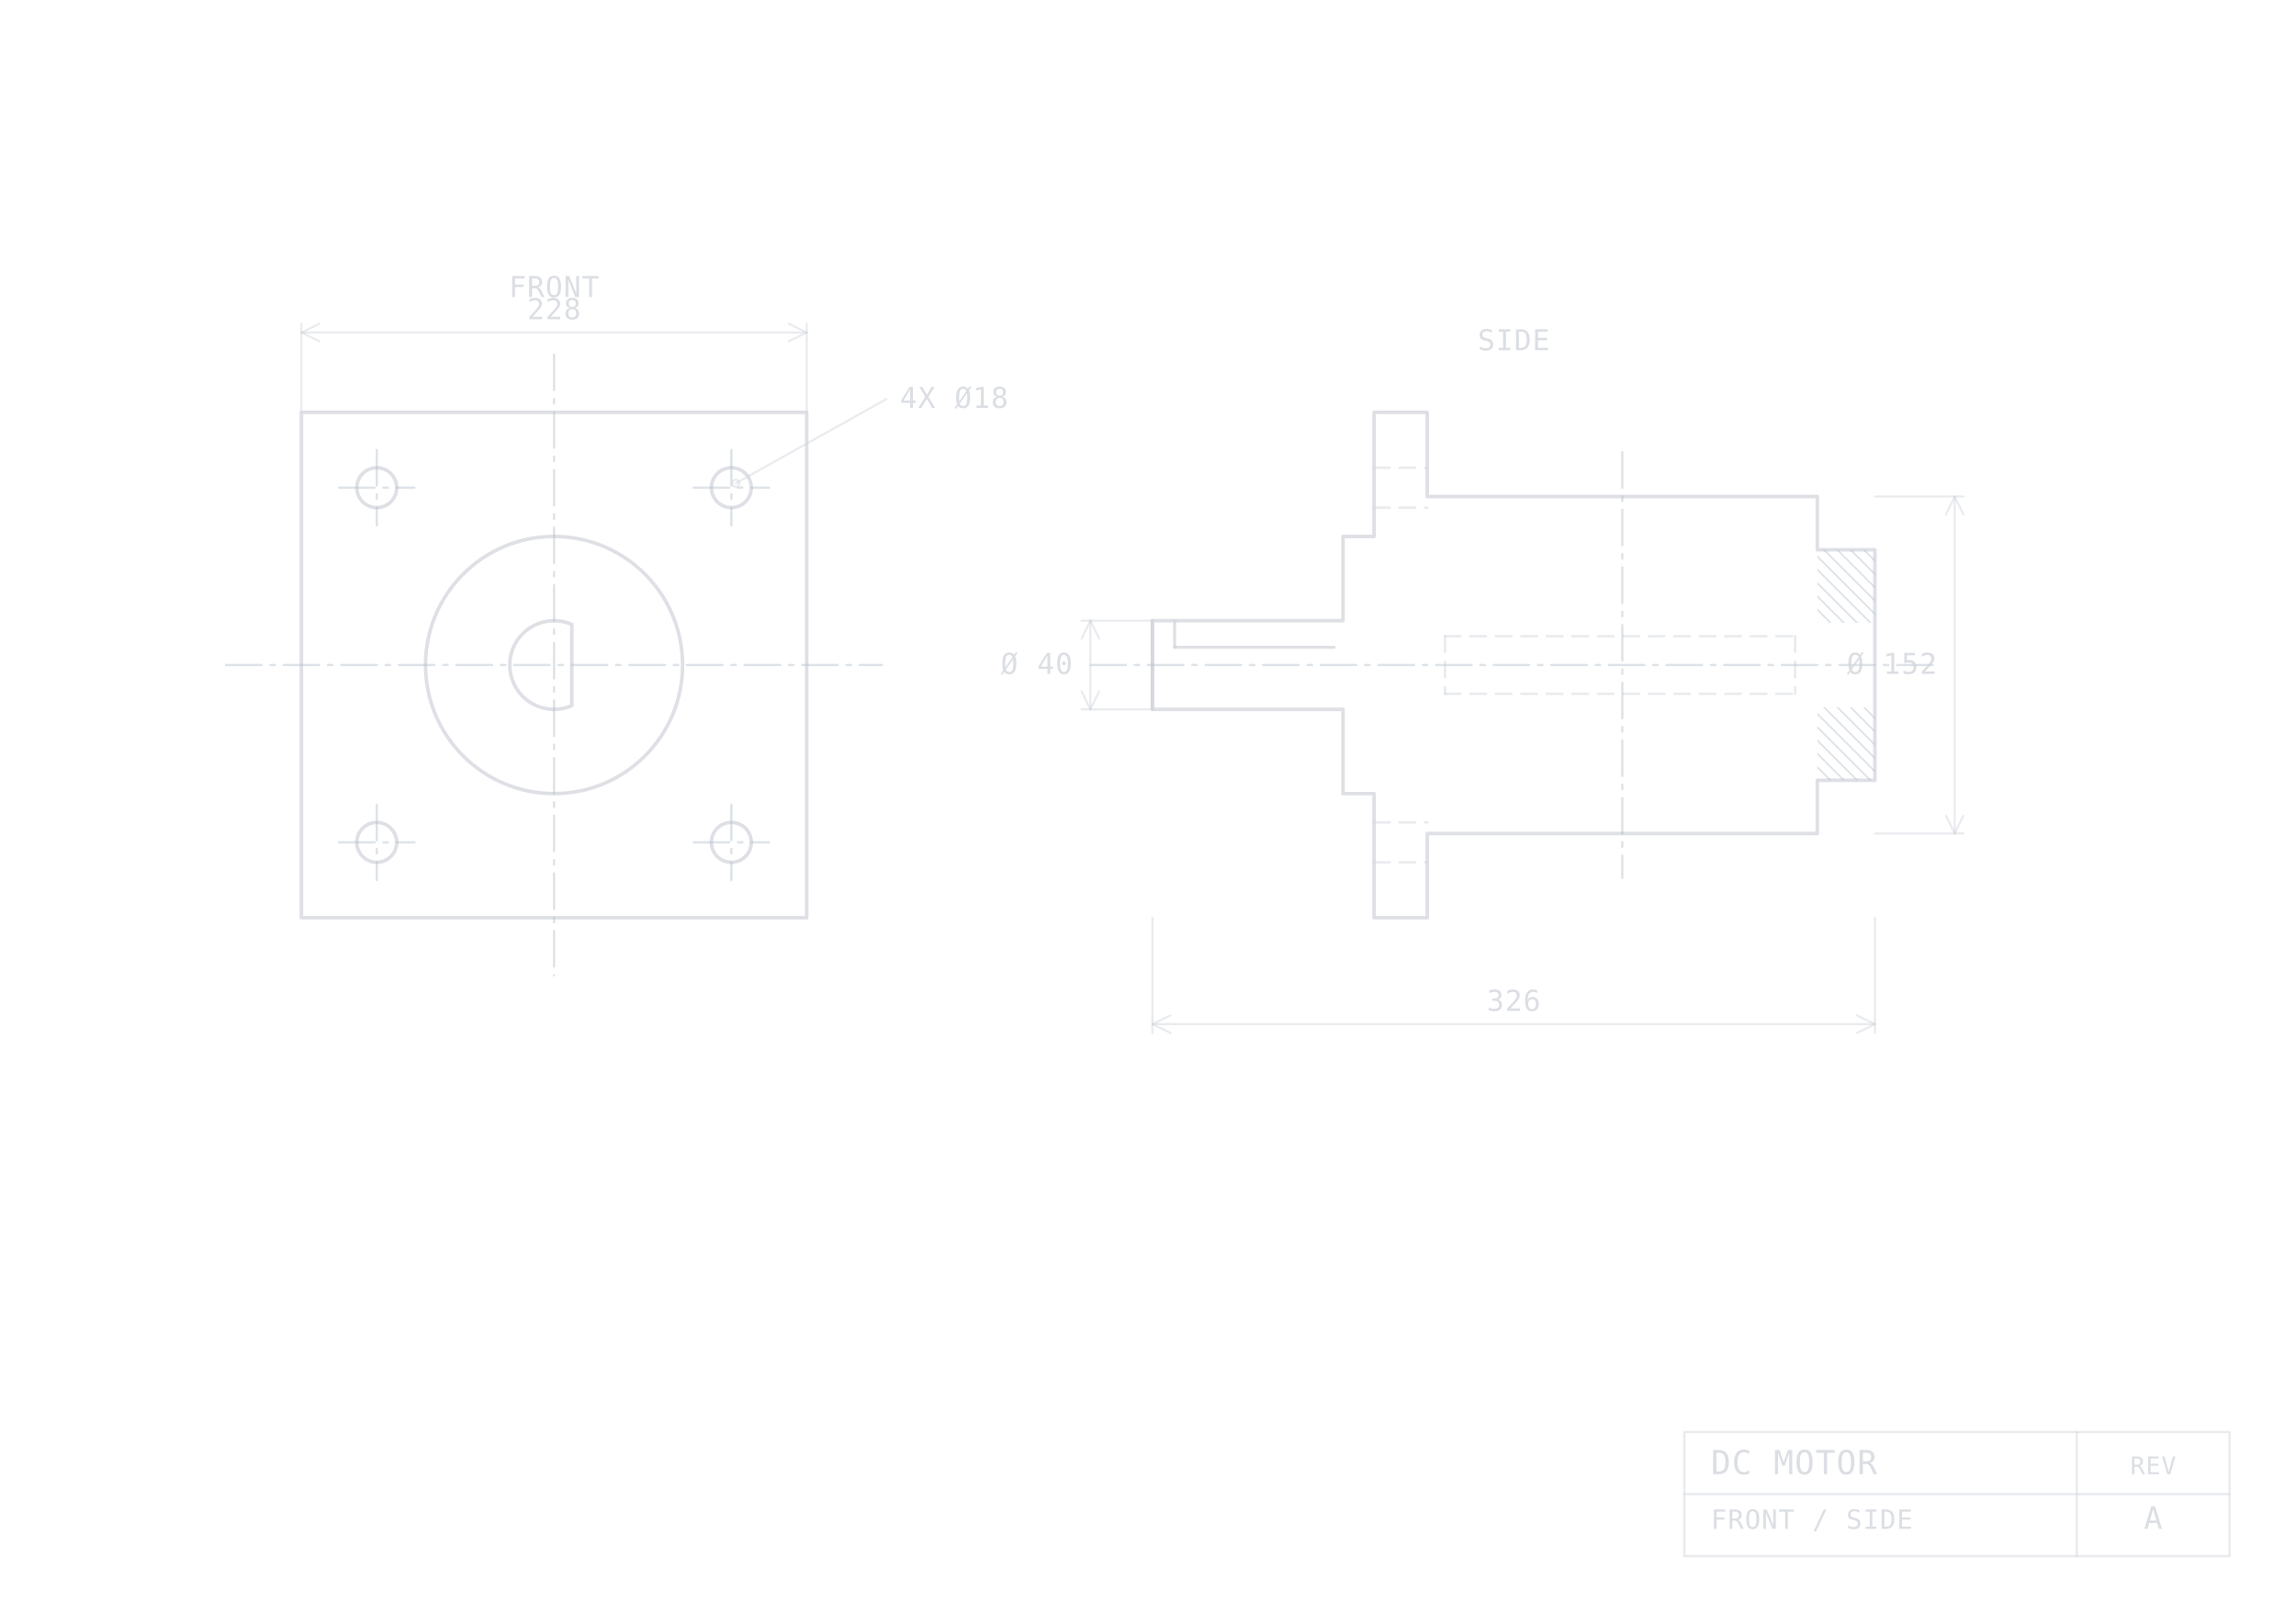
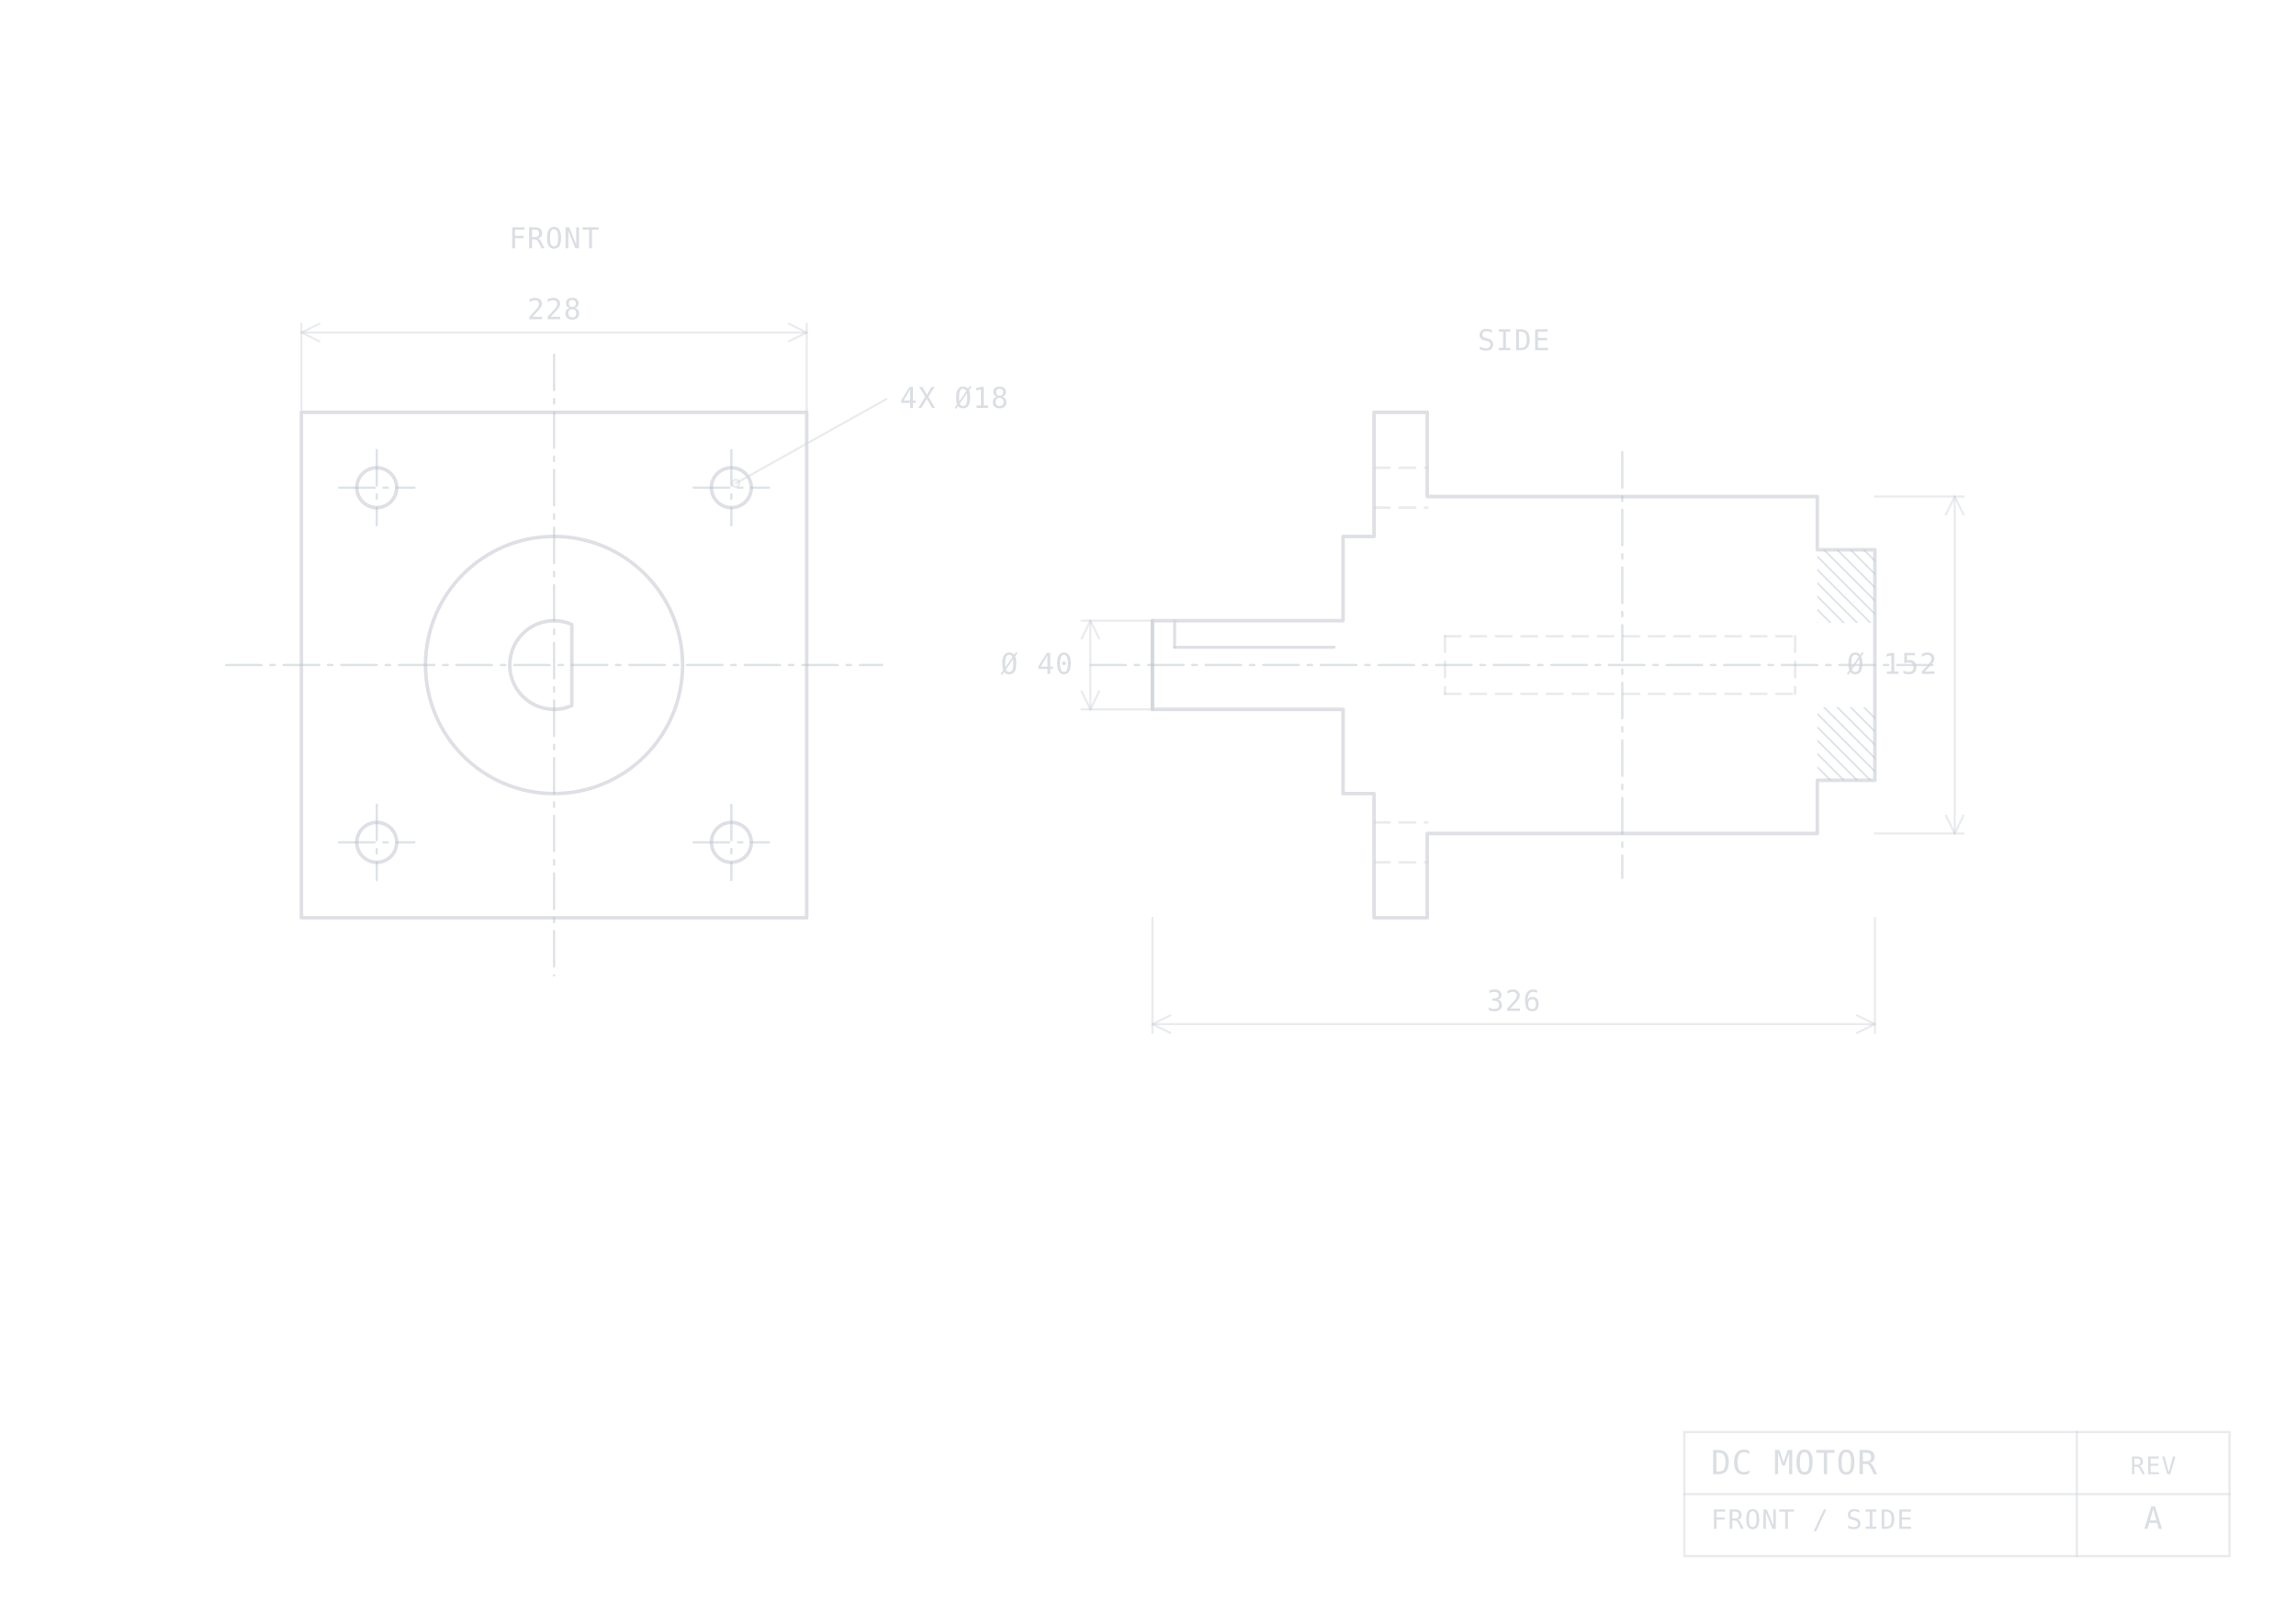
<svg xmlns="http://www.w3.org/2000/svg" viewBox="0 0 1036 723" fill="none" stroke-linecap="round" stroke-linejoin="round" aria-hidden="true">
  <rect x="136" y="186" width="228" height="228" stroke="rgba(209, 213, 219, 0.72)" stroke-width="1.6" vector-effect="non-scaling-stroke" />
  <circle cx="170" cy="220" r="9" stroke="rgba(209, 213, 219, 0.72)" stroke-width="1.6" vector-effect="non-scaling-stroke" />
  <line x1="153" y1="220" x2="187" y2="220" stroke="rgba(176, 188, 200, 0.42)" stroke-width="1.05" vector-effect="non-scaling-stroke" stroke-dasharray="16 4 2 4" />
  <line x1="170" y1="203" x2="170" y2="237" stroke="rgba(176, 188, 200, 0.42)" stroke-width="1.05" vector-effect="non-scaling-stroke" stroke-dasharray="16 4 2 4" />
  <circle cx="330" cy="220" r="9" stroke="rgba(209, 213, 219, 0.72)" stroke-width="1.6" vector-effect="non-scaling-stroke" />
  <line x1="313" y1="220" x2="347" y2="220" stroke="rgba(176, 188, 200, 0.42)" stroke-width="1.05" vector-effect="non-scaling-stroke" stroke-dasharray="16 4 2 4" />
  <line x1="330" y1="203" x2="330" y2="237" stroke="rgba(176, 188, 200, 0.42)" stroke-width="1.05" vector-effect="non-scaling-stroke" stroke-dasharray="16 4 2 4" />
  <circle cx="170" cy="380" r="9" stroke="rgba(209, 213, 219, 0.72)" stroke-width="1.6" vector-effect="non-scaling-stroke" />
  <line x1="153" y1="380" x2="187" y2="380" stroke="rgba(176, 188, 200, 0.42)" stroke-width="1.05" vector-effect="non-scaling-stroke" stroke-dasharray="16 4 2 4" />
  <line x1="170" y1="363" x2="170" y2="397" stroke="rgba(176, 188, 200, 0.42)" stroke-width="1.05" vector-effect="non-scaling-stroke" stroke-dasharray="16 4 2 4" />
  <circle cx="330" cy="380" r="9" stroke="rgba(209, 213, 219, 0.72)" stroke-width="1.6" vector-effect="non-scaling-stroke" />
  <line x1="313" y1="380" x2="347" y2="380" stroke="rgba(176, 188, 200, 0.42)" stroke-width="1.05" vector-effect="non-scaling-stroke" stroke-dasharray="16 4 2 4" />
  <line x1="330" y1="363" x2="330" y2="397" stroke="rgba(176, 188, 200, 0.42)" stroke-width="1.05" vector-effect="non-scaling-stroke" stroke-dasharray="16 4 2 4" />
  <circle cx="250" cy="300" r="58" stroke="rgba(209, 213, 219, 0.72)" stroke-width="1.6" vector-effect="non-scaling-stroke" />
  <path d="M 258 318.33 L 255.94 319.1 L 253.8 319.64 L 251.62 319.93 L 249.42 319.99 L 247.23 319.81 L 245.07 319.38 L 242.97 318.72 L 240.95 317.84 L 239.05 316.73 L 237.27 315.43 L 235.65 313.94 L 234.21 312.27 L 232.96 310.46 L 231.91 308.53 L 231.08 306.49 L 230.48 304.37 L 230.12 302.2 L 230 300 L 230.12 297.8 L 230.48 295.63 L 231.08 293.51 L 231.91 291.47 L 232.96 289.54 L 234.21 287.73 L 235.65 286.06 L 237.27 284.57 L 239.05 283.27 L 240.95 282.16 L 242.97 281.28 L 245.07 280.62 L 247.23 280.19 L 249.42 280.01 L 251.62 280.07 L 253.8 280.36 L 255.94 280.9 L 258 281.67 L 258 281.67 Z" stroke="rgba(209, 213, 219, 0.72)" stroke-width="1.6" vector-effect="non-scaling-stroke" />
  <line x1="102" y1="300" x2="398" y2="300" stroke="rgba(176, 188, 200, 0.42)" stroke-width="1.05" vector-effect="non-scaling-stroke" stroke-dasharray="16 4 2 4" />
  <line x1="250" y1="160" x2="250" y2="440" stroke="rgba(176, 188, 200, 0.42)" stroke-width="1.05" vector-effect="non-scaling-stroke" stroke-dasharray="16 4 2 4" />
  <line x1="332" y1="218" x2="400" y2="180" stroke="rgba(209, 213, 219, 0.48)" stroke-width="0.95" vector-effect="non-scaling-stroke" />
  <circle cx="332" cy="218" r="1.6" stroke="rgba(209, 213, 219, 0.48)" stroke-width="0.95" vector-effect="non-scaling-stroke" />
  <text x="406" y="184" fill="rgba(209, 213, 219, 0.78)" font-family="ui-monospace, SFMono-Regular, Menlo, Consolas, monospace" font-size="13" text-anchor="start" letter-spacing="0.4">4X Ø18</text>
  <line x1="136" y1="186" x2="136" y2="146" stroke="rgba(209, 213, 219, 0.48)" stroke-width="0.95" vector-effect="non-scaling-stroke" />
  <line x1="364" y1="186" x2="364" y2="146" stroke="rgba(209, 213, 219, 0.48)" stroke-width="0.95" vector-effect="non-scaling-stroke" />
  <line x1="136" y1="150" x2="364" y2="150" stroke="rgba(209, 213, 219, 0.48)" stroke-width="0.95" vector-effect="non-scaling-stroke" />
  <line x1="136" y1="150" x2="144.09" y2="146.05" stroke="rgba(209, 213, 219, 0.48)" stroke-width="0.95" vector-effect="non-scaling-stroke" />
  <line x1="136" y1="150" x2="144.09" y2="153.95" stroke="rgba(209, 213, 219, 0.48)" stroke-width="0.95" vector-effect="non-scaling-stroke" />
  <line x1="364" y1="150" x2="355.91" y2="153.95" stroke="rgba(209, 213, 219, 0.48)" stroke-width="0.95" vector-effect="non-scaling-stroke" />
  <line x1="364" y1="150" x2="355.91" y2="146.05" stroke="rgba(209, 213, 219, 0.48)" stroke-width="0.95" vector-effect="non-scaling-stroke" />
  <text x="250" y="144" fill="rgba(209, 213, 219, 0.78)" font-family="ui-monospace, SFMono-Regular, Menlo, Consolas, monospace" font-size="13" text-anchor="middle" letter-spacing="0.4">228</text>
-   <text x="250" y="134" fill="rgba(209, 213, 219, 0.78)" font-family="ui-monospace, SFMono-Regular, Menlo, Consolas, monospace" font-size="13" text-anchor="middle" letter-spacing="0.4">FRONT</text>
+   <text x="250" y="112" fill="rgba(209, 213, 219, 0.78)" font-family="ui-monospace, SFMono-Regular, Menlo, Consolas, monospace" font-size="13" text-anchor="middle" letter-spacing="0.4">FRONT</text>
  <polyline points="520,280 606,280 606,242 620,242 620,186 644,186 644,224 820,224 820,248 846,248 846,352 820,352 820,376 644,376 644,414 620,414 620,358 606,358 606,320 520,320 520,280" stroke="rgba(209, 213, 219, 0.72)" stroke-width="1.6" vector-effect="non-scaling-stroke" />
  <line x1="530" y1="292" x2="602" y2="292" stroke="rgba(209, 213, 219, 0.72)" stroke-width="1.35" vector-effect="non-scaling-stroke" />
  <line x1="530" y1="292" x2="530" y2="280" stroke="rgba(209, 213, 219, 0.72)" stroke-width="1.35" vector-effect="non-scaling-stroke" />
  <line x1="520" y1="280" x2="520" y2="320" stroke="rgba(209, 213, 219, 0.72)" stroke-width="1.6" vector-effect="non-scaling-stroke" />
  <line x1="620" y1="211" x2="644" y2="211" stroke="rgba(209, 213, 219, 0.48)" stroke-width="1.15" vector-effect="non-scaling-stroke" stroke-dasharray="7 4.5" />
  <line x1="620" y1="229" x2="644" y2="229" stroke="rgba(209, 213, 219, 0.48)" stroke-width="1.15" vector-effect="non-scaling-stroke" stroke-dasharray="7 4.5" />
  <line x1="620" y1="371" x2="644" y2="371" stroke="rgba(209, 213, 219, 0.48)" stroke-width="1.15" vector-effect="non-scaling-stroke" stroke-dasharray="7 4.5" />
  <line x1="620" y1="389" x2="644" y2="389" stroke="rgba(209, 213, 219, 0.48)" stroke-width="1.15" vector-effect="non-scaling-stroke" stroke-dasharray="7 4.5" />
  <line x1="652" y1="287" x2="810" y2="287" stroke="rgba(209, 213, 219, 0.48)" stroke-width="1.15" vector-effect="non-scaling-stroke" stroke-dasharray="7 4.5" />
  <line x1="652" y1="313" x2="810" y2="313" stroke="rgba(209, 213, 219, 0.48)" stroke-width="1.15" vector-effect="non-scaling-stroke" stroke-dasharray="7 4.5" />
  <line x1="652" y1="287" x2="652" y2="313" stroke="rgba(209, 213, 219, 0.48)" stroke-width="1.15" vector-effect="non-scaling-stroke" stroke-dasharray="7 4.5" />
  <line x1="810" y1="287" x2="810" y2="313" stroke="rgba(209, 213, 219, 0.48)" stroke-width="1.15" vector-effect="non-scaling-stroke" stroke-dasharray="7 4.5" />
  <line x1="492" y1="300" x2="874" y2="300" stroke="rgba(176, 188, 200, 0.42)" stroke-width="1.05" vector-effect="non-scaling-stroke" stroke-dasharray="16 4 2 4" />
  <line x1="732" y1="204" x2="732" y2="396" stroke="rgba(176, 188, 200, 0.42)" stroke-width="1.05" vector-effect="non-scaling-stroke" stroke-dasharray="16 4 2 4" />
  <line x1="520" y1="280" x2="488" y2="280" stroke="rgba(209, 213, 219, 0.48)" stroke-width="0.95" vector-effect="non-scaling-stroke" />
  <line x1="520" y1="320" x2="488" y2="320" stroke="rgba(209, 213, 219, 0.48)" stroke-width="0.95" vector-effect="non-scaling-stroke" />
  <line x1="492" y1="280" x2="492" y2="320" stroke="rgba(209, 213, 219, 0.48)" stroke-width="0.95" vector-effect="non-scaling-stroke" />
  <line x1="492" y1="280" x2="495.95" y2="288.09" stroke="rgba(209, 213, 219, 0.48)" stroke-width="0.95" vector-effect="non-scaling-stroke" />
  <line x1="492" y1="280" x2="488.05" y2="288.09" stroke="rgba(209, 213, 219, 0.48)" stroke-width="0.95" vector-effect="non-scaling-stroke" />
  <line x1="492" y1="320" x2="488.05" y2="311.91" stroke="rgba(209, 213, 219, 0.48)" stroke-width="0.95" vector-effect="non-scaling-stroke" />
  <line x1="492" y1="320" x2="495.95" y2="311.91" stroke="rgba(209, 213, 219, 0.48)" stroke-width="0.95" vector-effect="non-scaling-stroke" />
  <text x="484" y="304" fill="rgba(209, 213, 219, 0.78)" font-family="ui-monospace, SFMono-Regular, Menlo, Consolas, monospace" font-size="13" text-anchor="end" letter-spacing="0.4">Ø 40</text>
  <line x1="520" y1="414" x2="520" y2="466" stroke="rgba(209, 213, 219, 0.48)" stroke-width="0.95" vector-effect="non-scaling-stroke" />
  <line x1="846" y1="414" x2="846" y2="466" stroke="rgba(209, 213, 219, 0.48)" stroke-width="0.95" vector-effect="non-scaling-stroke" />
  <line x1="520" y1="462" x2="846" y2="462" stroke="rgba(209, 213, 219, 0.48)" stroke-width="0.95" vector-effect="non-scaling-stroke" />
  <line x1="520" y1="462" x2="528.09" y2="458.05" stroke="rgba(209, 213, 219, 0.48)" stroke-width="0.95" vector-effect="non-scaling-stroke" />
  <line x1="520" y1="462" x2="528.09" y2="465.95" stroke="rgba(209, 213, 219, 0.48)" stroke-width="0.95" vector-effect="non-scaling-stroke" />
  <line x1="846" y1="462" x2="837.91" y2="465.95" stroke="rgba(209, 213, 219, 0.48)" stroke-width="0.95" vector-effect="non-scaling-stroke" />
  <line x1="846" y1="462" x2="837.91" y2="458.05" stroke="rgba(209, 213, 219, 0.48)" stroke-width="0.95" vector-effect="non-scaling-stroke" />
  <text x="683" y="456" fill="rgba(209, 213, 219, 0.78)" font-family="ui-monospace, SFMono-Regular, Menlo, Consolas, monospace" font-size="13" text-anchor="middle" letter-spacing="0.4">326</text>
  <line x1="846" y1="224" x2="886" y2="224" stroke="rgba(209, 213, 219, 0.48)" stroke-width="0.95" vector-effect="non-scaling-stroke" />
  <line x1="846" y1="376" x2="886" y2="376" stroke="rgba(209, 213, 219, 0.48)" stroke-width="0.95" vector-effect="non-scaling-stroke" />
  <line x1="882" y1="224" x2="882" y2="376" stroke="rgba(209, 213, 219, 0.48)" stroke-width="0.95" vector-effect="non-scaling-stroke" />
  <line x1="882" y1="224" x2="885.95" y2="232.09" stroke="rgba(209, 213, 219, 0.48)" stroke-width="0.95" vector-effect="non-scaling-stroke" />
  <line x1="882" y1="224" x2="878.05" y2="232.09" stroke="rgba(209, 213, 219, 0.48)" stroke-width="0.95" vector-effect="non-scaling-stroke" />
  <line x1="882" y1="376" x2="878.05" y2="367.91" stroke="rgba(209, 213, 219, 0.48)" stroke-width="0.95" vector-effect="non-scaling-stroke" />
  <line x1="882" y1="376" x2="885.95" y2="367.91" stroke="rgba(209, 213, 219, 0.48)" stroke-width="0.95" vector-effect="non-scaling-stroke" />
  <text x="874" y="304" fill="rgba(209, 213, 219, 0.78)" font-family="ui-monospace, SFMono-Regular, Menlo, Consolas, monospace" font-size="13" text-anchor="end" letter-spacing="0.4">Ø 152</text>
  <text x="683" y="158" fill="rgba(209, 213, 219, 0.78)" font-family="ui-monospace, SFMono-Regular, Menlo, Consolas, monospace" font-size="13" text-anchor="middle" letter-spacing="0.4">SIDE</text>
  <clipPath id="h1">
    <path d="M 820 248 L 846 248 L 846 281 L 820 281 Z" />
  </clipPath>
  <g clip-path="url(#h1)">
    <line x1="787" y1="248" x2="820" y2="281" stroke="rgba(176, 188, 200, 0.42)" stroke-width="0.8" vector-effect="non-scaling-stroke" />
    <line x1="793" y1="248" x2="826" y2="281" stroke="rgba(176, 188, 200, 0.42)" stroke-width="0.8" vector-effect="non-scaling-stroke" />
    <line x1="799" y1="248" x2="832" y2="281" stroke="rgba(176, 188, 200, 0.42)" stroke-width="0.8" vector-effect="non-scaling-stroke" />
    <line x1="805" y1="248" x2="838" y2="281" stroke="rgba(176, 188, 200, 0.42)" stroke-width="0.8" vector-effect="non-scaling-stroke" />
    <line x1="811" y1="248" x2="844" y2="281" stroke="rgba(176, 188, 200, 0.42)" stroke-width="0.8" vector-effect="non-scaling-stroke" />
    <line x1="817" y1="248" x2="850" y2="281" stroke="rgba(176, 188, 200, 0.42)" stroke-width="0.8" vector-effect="non-scaling-stroke" />
    <line x1="823" y1="248" x2="856" y2="281" stroke="rgba(176, 188, 200, 0.42)" stroke-width="0.8" vector-effect="non-scaling-stroke" />
    <line x1="829" y1="248" x2="862" y2="281" stroke="rgba(176, 188, 200, 0.42)" stroke-width="0.8" vector-effect="non-scaling-stroke" />
    <line x1="835" y1="248" x2="868" y2="281" stroke="rgba(176, 188, 200, 0.42)" stroke-width="0.8" vector-effect="non-scaling-stroke" />
    <line x1="841" y1="248" x2="874" y2="281" stroke="rgba(176, 188, 200, 0.42)" stroke-width="0.8" vector-effect="non-scaling-stroke" />
    <line x1="847" y1="248" x2="880" y2="281" stroke="rgba(176, 188, 200, 0.42)" stroke-width="0.8" vector-effect="non-scaling-stroke" />
  </g>
  <clipPath id="h2">
    <path d="M 820 319 L 846 319 L 846 352 L 820 352 Z" />
  </clipPath>
  <g clip-path="url(#h2)">
    <line x1="787" y1="319" x2="820" y2="352" stroke="rgba(176, 188, 200, 0.42)" stroke-width="0.8" vector-effect="non-scaling-stroke" />
    <line x1="793" y1="319" x2="826" y2="352" stroke="rgba(176, 188, 200, 0.42)" stroke-width="0.8" vector-effect="non-scaling-stroke" />
    <line x1="799" y1="319" x2="832" y2="352" stroke="rgba(176, 188, 200, 0.42)" stroke-width="0.8" vector-effect="non-scaling-stroke" />
    <line x1="805" y1="319" x2="838" y2="352" stroke="rgba(176, 188, 200, 0.42)" stroke-width="0.8" vector-effect="non-scaling-stroke" />
    <line x1="811" y1="319" x2="844" y2="352" stroke="rgba(176, 188, 200, 0.42)" stroke-width="0.8" vector-effect="non-scaling-stroke" />
    <line x1="817" y1="319" x2="850" y2="352" stroke="rgba(176, 188, 200, 0.42)" stroke-width="0.8" vector-effect="non-scaling-stroke" />
    <line x1="823" y1="319" x2="856" y2="352" stroke="rgba(176, 188, 200, 0.42)" stroke-width="0.8" vector-effect="non-scaling-stroke" />
    <line x1="829" y1="319" x2="862" y2="352" stroke="rgba(176, 188, 200, 0.42)" stroke-width="0.8" vector-effect="non-scaling-stroke" />
    <line x1="835" y1="319" x2="868" y2="352" stroke="rgba(176, 188, 200, 0.42)" stroke-width="0.8" vector-effect="non-scaling-stroke" />
    <line x1="841" y1="319" x2="874" y2="352" stroke="rgba(176, 188, 200, 0.42)" stroke-width="0.8" vector-effect="non-scaling-stroke" />
    <line x1="847" y1="319" x2="880" y2="352" stroke="rgba(176, 188, 200, 0.42)" stroke-width="0.8" vector-effect="non-scaling-stroke" />
  </g>
  <rect x="760" y="646" width="246" height="56" stroke="rgba(209, 213, 219, 0.48)" stroke-width="1.05" vector-effect="non-scaling-stroke" />
  <line x1="760" y1="674" x2="1006" y2="674" stroke="rgba(209, 213, 219, 0.48)" stroke-width="1.05" vector-effect="non-scaling-stroke" />
  <line x1="937.12" y1="646" x2="937.12" y2="702" stroke="rgba(209, 213, 219, 0.48)" stroke-width="1.05" vector-effect="non-scaling-stroke" />
  <text x="772" y="665.04" fill="rgba(209, 213, 219, 0.78)" font-family="ui-monospace, SFMono-Regular, Menlo, Consolas, monospace" font-size="15" text-anchor="start" letter-spacing="0.4">DC MOTOR</text>
  <text x="772" y="689.68" fill="rgba(209, 213, 219, 0.78)" font-family="ui-monospace, SFMono-Regular, Menlo, Consolas, monospace" font-size="12" text-anchor="start" letter-spacing="0.4">FRONT / SIDE</text>
  <text x="971.56" y="665.04" fill="rgba(209, 213, 219, 0.78)" font-family="ui-monospace, SFMono-Regular, Menlo, Consolas, monospace" font-size="11" text-anchor="middle" letter-spacing="0.4">REV</text>
  <text x="971.56" y="689.68" fill="rgba(209, 213, 219, 0.78)" font-family="ui-monospace, SFMono-Regular, Menlo, Consolas, monospace" font-size="14" text-anchor="middle" letter-spacing="0.4">A</text>
</svg>
